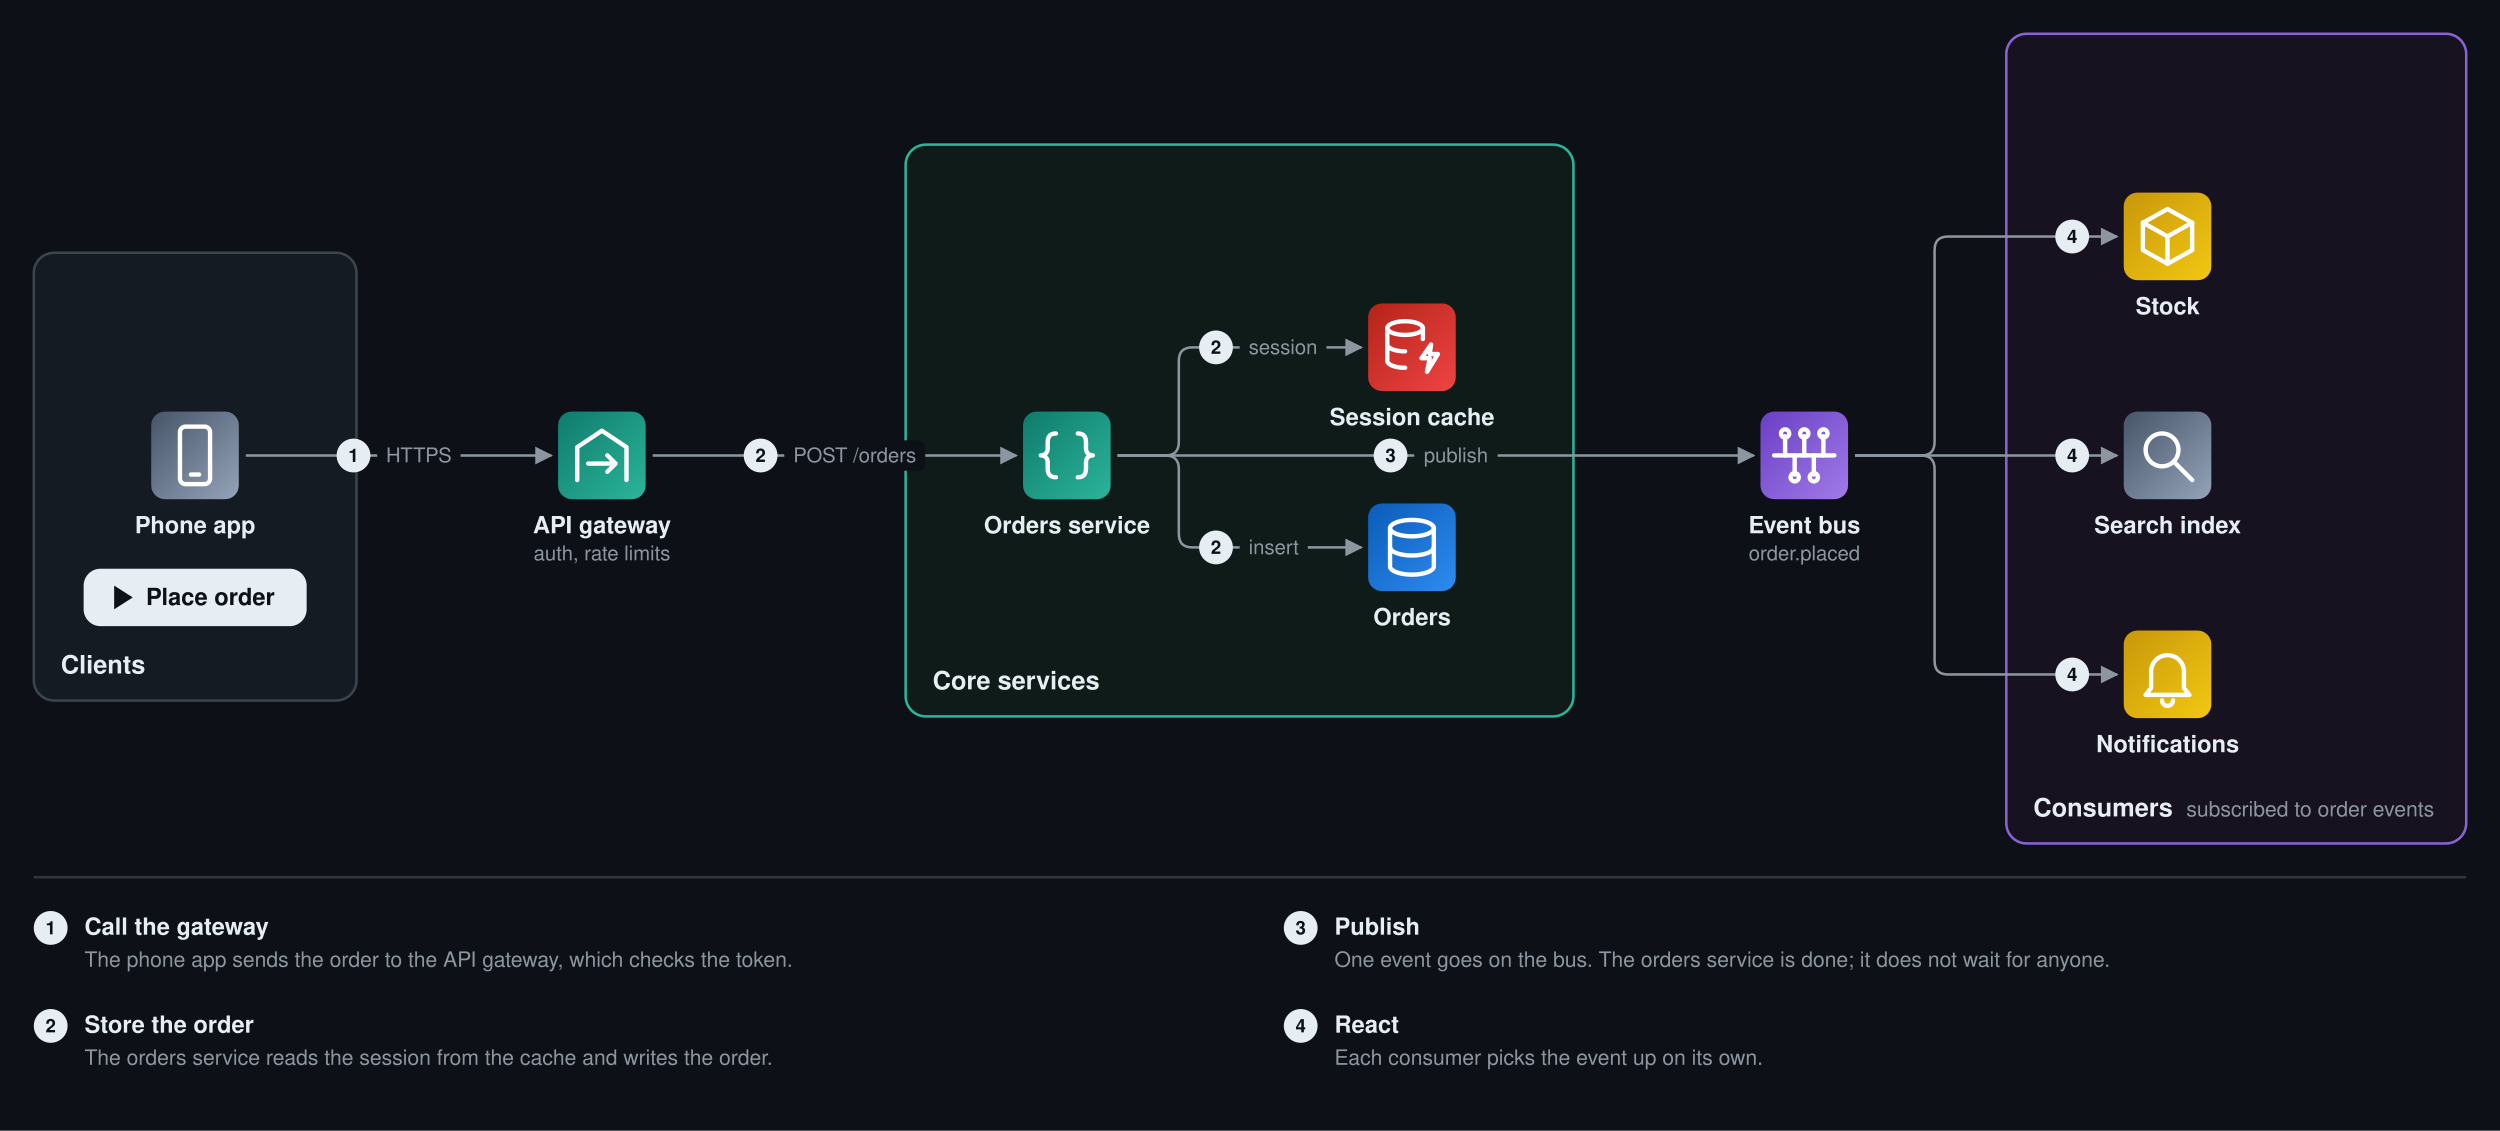
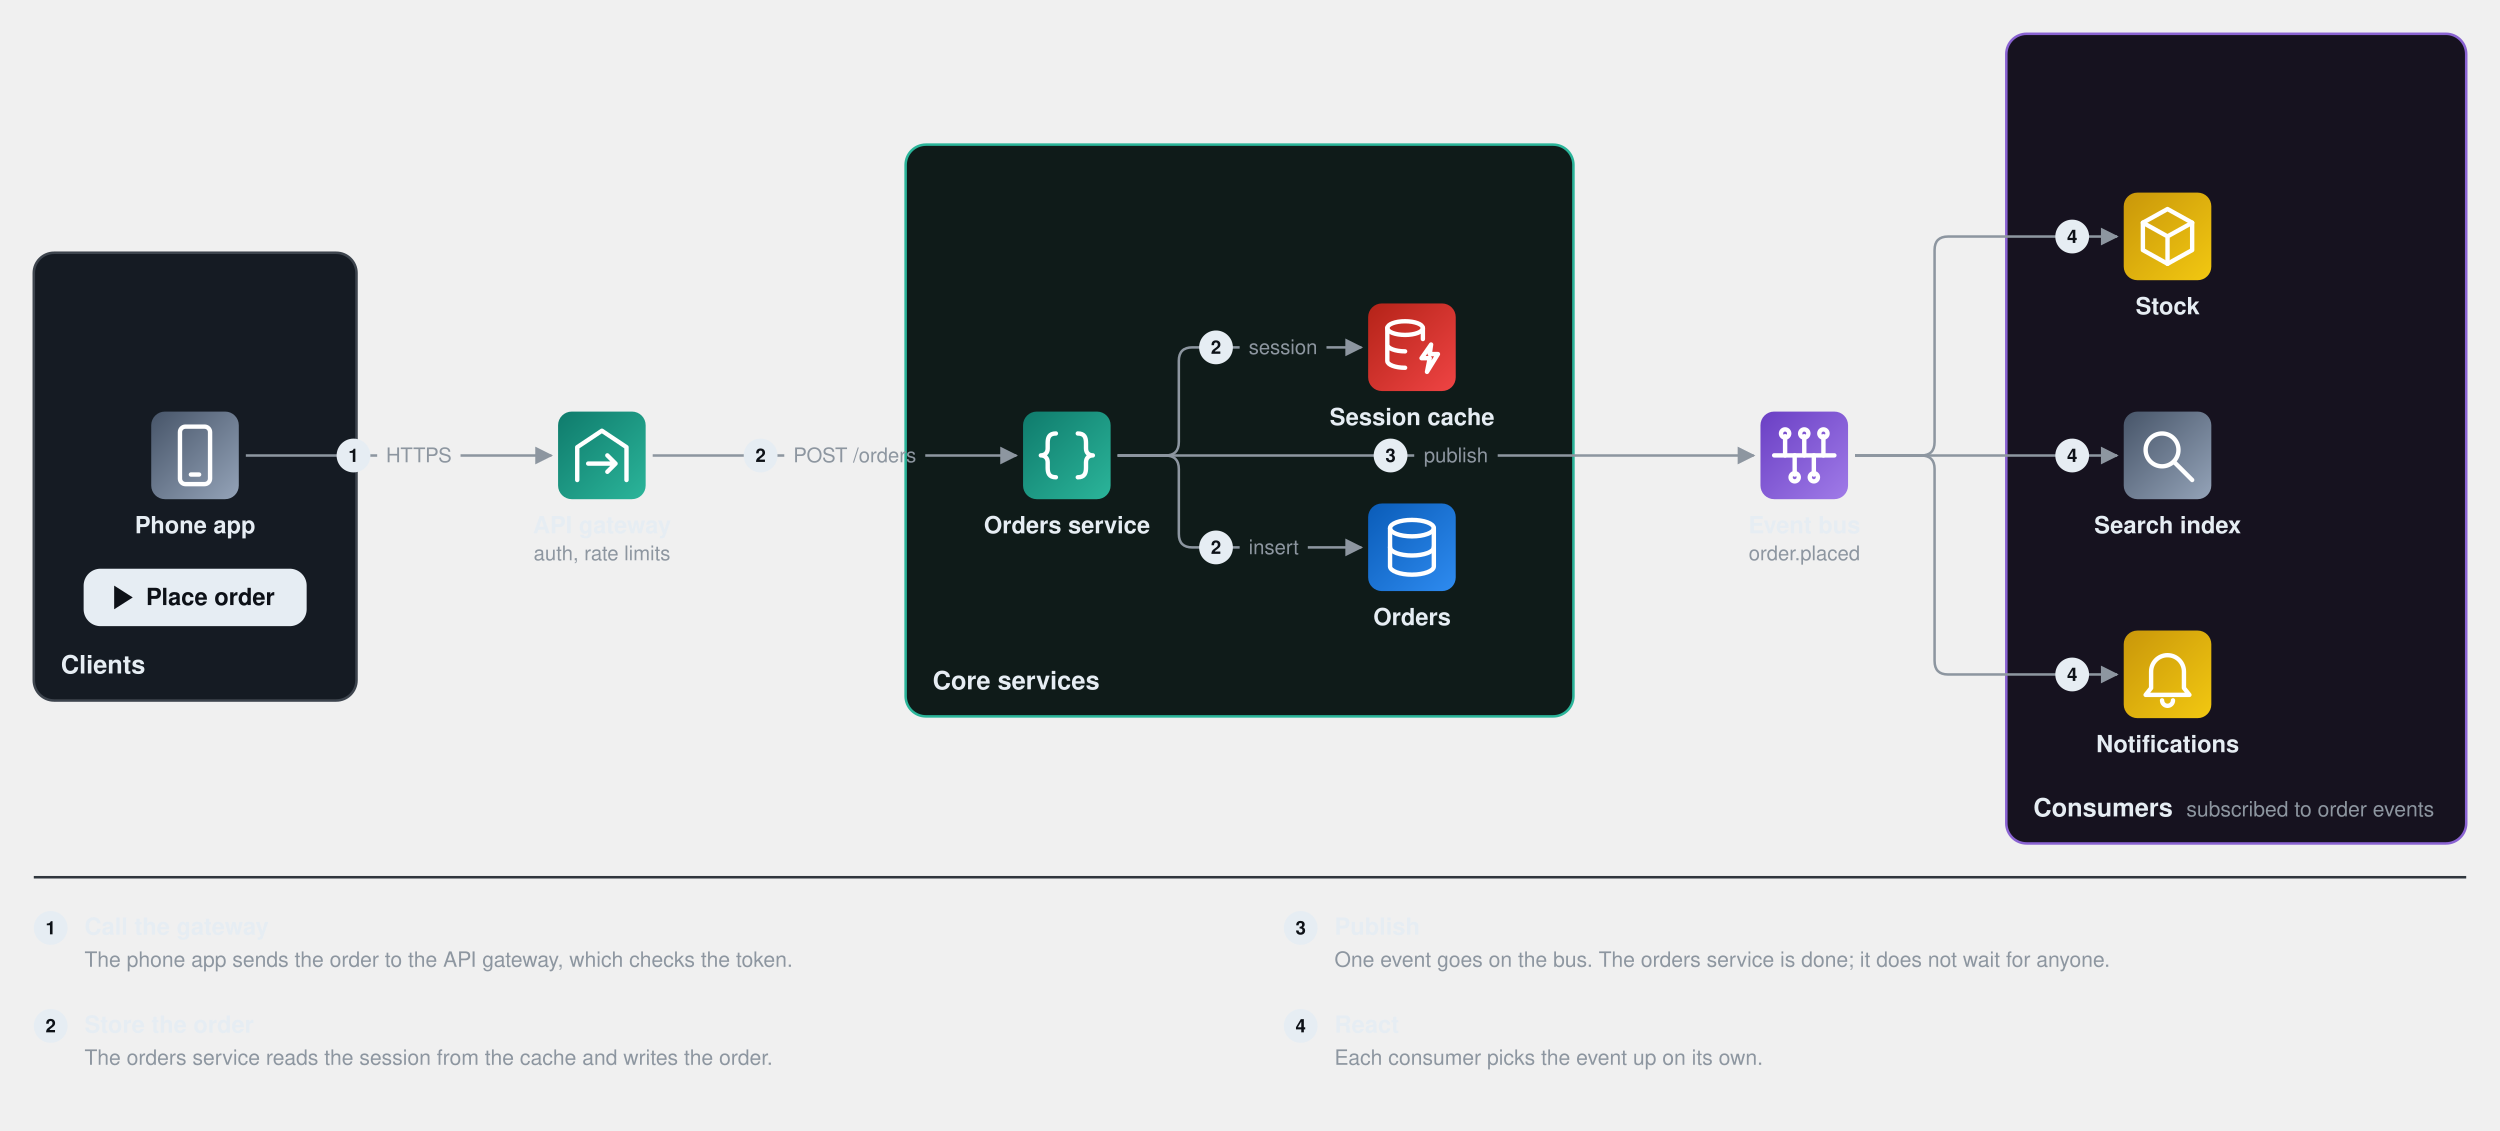
<svg xmlns="http://www.w3.org/2000/svg" viewBox="-115.5 -140 1479.65 669.2" width="1479.65" height="669.2" font-family="-apple-system, BlinkMacSystemFont, 'Segoe UI', Helvetica, Arial, sans-serif" role="img" aria-labelledby="event-driven-order-flow-dark-title" aria-describedby="event-driven-order-flow-dark-desc">
  <defs>
    <linearGradient id="tile-amber" x1="0" y1="0" x2="1" y2="1">
      <stop offset="0" stop-color="#c9970a" />
      <stop offset="1" stop-color="#f2c811" />
    </linearGradient>
    <linearGradient id="tile-blue" x1="0" y1="0" x2="1" y2="1">
      <stop offset="0" stop-color="#0a5cb8" />
      <stop offset="1" stop-color="#2e8bf0" />
    </linearGradient>
    <linearGradient id="tile-red" x1="0" y1="0" x2="1" y2="1">
      <stop offset="0" stop-color="#b42318" />
      <stop offset="1" stop-color="#ef4444" />
    </linearGradient>
    <linearGradient id="tile-slate" x1="0" y1="0" x2="1" y2="1">
      <stop offset="0" stop-color="#475569" />
      <stop offset="1" stop-color="#94a3b8" />
    </linearGradient>
    <linearGradient id="tile-teal" x1="0" y1="0" x2="1" y2="1">
      <stop offset="0" stop-color="#0f7b6c" />
      <stop offset="1" stop-color="#2bb59a" />
    </linearGradient>
    <linearGradient id="tile-violet" x1="0" y1="0" x2="1" y2="1">
      <stop offset="0" stop-color="#6a3fc4" />
      <stop offset="1" stop-color="#a07be8" />
    </linearGradient>
  </defs>
-   <rect x="-115.5" y="-140" width="1479.65" height="669.2" fill="#0d1117" />
+   <defs>
+     <mask id="event-driven-order-flow-labels" maskUnits="userSpaceOnUse" x="-115.5" y="-140" width="1479.65" height="669.2">
+       <rect x="-115.5" y="-140" width="1479.65" height="669.2" fill="white" />
+       <rect x="107.73" y="120.6" width="49.35" height="18" rx="4" fill="black" />
+       <rect x="348.68" y="120.6" width="83.44" height="18" rx="4" fill="black" />
+     </mask>
+   </defs>
  <g class="dg-body">
    <g class="grp" data-id="clients" id="g-clients">
      <rect x="-95.5" y="9.6" width="191" height="265" rx="12" stroke-width="1.5" fill="#151b23" stroke="#3d444d" />
      <text class="gtitle" x="-79.5" y="258.6" font-size="15" font-weight="600" fill="#e6edf3">Clients</text>
    </g>
    <g class="grp" data-id="core" id="g-core">
      <rect x="420.5" y="-54.4" width="395.25" height="338.4" rx="12" stroke-width="1.5" fill="#0f1b19" stroke="#2bb59a" />
      <text class="gtitle" x="436.5" y="268" font-size="15" font-weight="600" fill="#e6edf3">Core services</text>
    </g>
    <g class="grp" data-id="consumers" id="g-consumers">
      <rect x="1071.95" y="-120" width="272.2" height="479.2" rx="12" stroke-width="1.5" fill="#16121f" stroke="#8a63d2" />
      <text class="gtitle" x="1087.95" y="343.2" font-size="15" font-weight="600" fill="#e6edf3">Consumers<tspan class="gsub" dx="8" font-size="12.5" font-weight="400" fill="#8d96a0">subscribed to order events</tspan>
      </text>
    </g>
-     <g class="edge" id="e-mobile-_gateway" data-id="mobile-&gt;gateway" data-from="mobile" data-to="gateway">
+     <g class="edge" id="e-mobile-_gateway" data-id="mobile-&gt;gateway" data-from="mobile" data-to="gateway" mask="url(#event-driven-order-flow-labels)">
      <path class="base" d="M30 129.6 L210.8 129.6" fill="none" stroke-width="1.5" stroke="#8d96a0" />
      <path class="head" d="M211.8 129.6L201.3 134.85L201.3 124.35z" fill="#8d96a0" />
    </g>
-     <g class="edge" id="e-gateway-_orders" data-id="gateway-&gt;orders" data-from="gateway" data-to="orders">
+     <g class="edge" id="e-gateway-_orders" data-id="gateway-&gt;orders" data-from="gateway" data-to="orders" mask="url(#event-driven-order-flow-labels)">
      <path class="base" d="M270.8 129.6 L486 129.6" fill="none" stroke-width="1.5" stroke="#8d96a0" />
      <path class="head" d="M487 129.6L476.5 134.85L476.5 124.35z" fill="#8d96a0" />
    </g>
-     <g class="edge" id="e-orders-_cache" data-id="orders-&gt;cache" data-from="orders" data-to="cache">
+     <g class="edge" id="e-orders-_cache" data-id="orders-&gt;cache" data-from="orders" data-to="cache" mask="url(#event-driven-order-flow-labels)">
      <path class="base" d="M546 129.6 L574.2 129.6 Q582.2 129.6 582.2 121.6 L582.2 73.6 Q582.2 65.6 590.2 65.6 L690.2 65.6" fill="none" stroke-width="1.5" stroke="#8d96a0" />
      <path class="head" d="M691.25 65.6L680.75 70.85L680.75 60.35z" fill="#8d96a0" />
    </g>
-     <g class="edge" id="e-orders-_db" data-id="orders-&gt;db" data-from="orders" data-to="db">
+     <g class="edge" id="e-orders-_db" data-id="orders-&gt;db" data-from="orders" data-to="db" mask="url(#event-driven-order-flow-labels)">
      <path class="base" d="M546 129.6 L574.2 129.6 Q582.2 129.6 582.2 137.6 L582.2 176 Q582.2 184 590.2 184 L690.2 184" fill="none" stroke-width="1.5" stroke="#8d96a0" />
      <path class="head" d="M691.25 184L680.75 189.25L680.75 178.75z" fill="#8d96a0" />
    </g>
-     <g class="edge" id="e-orders-_bus" data-id="orders-&gt;bus" data-from="orders" data-to="bus">
+     <g class="edge" id="e-orders-_bus" data-id="orders-&gt;bus" data-from="orders" data-to="bus" mask="url(#event-driven-order-flow-labels)">
      <path class="base" d="M546 129.6 L922.4 129.6" fill="none" stroke-width="1.5" stroke="#8d96a0" />
      <path class="head" d="M923.45 129.6L912.95 134.85L912.95 124.35z" fill="#8d96a0" />
    </g>
-     <g class="edge" id="e-bus-_stock" data-id="bus-&gt;stock" data-from="bus" data-to="stock">
+     <g class="edge" id="e-bus-_stock" data-id="bus-&gt;stock" data-from="bus" data-to="stock" mask="url(#event-driven-order-flow-labels)">
      <path class="base" d="M982.4 129.6 L1021.5 129.6 Q1029.5 129.6 1029.5 121.6 L1029.5 8 Q1029.5 0 1037.5 0 L1137.5 0" fill="none" stroke-width="1.5" stroke="#8d96a0" />
      <path class="head" d="M1138.45 0L1127.95 5.25L1127.95 -5.25z" fill="#8d96a0" />
    </g>
-     <g class="edge" id="e-bus-_search" data-id="bus-&gt;search" data-from="bus" data-to="search">
+     <g class="edge" id="e-bus-_search" data-id="bus-&gt;search" data-from="bus" data-to="search" mask="url(#event-driven-order-flow-labels)">
      <path class="base" d="M982.4 129.6 L1137.5 129.6" fill="none" stroke-width="1.5" stroke="#8d96a0" />
      <path class="head" d="M1138.45 129.6L1127.95 134.85L1127.95 124.35z" fill="#8d96a0" />
    </g>
-     <g class="edge" id="e-bus-_notify" data-id="bus-&gt;notify" data-from="bus" data-to="notify">
+     <g class="edge" id="e-bus-_notify" data-id="bus-&gt;notify" data-from="bus" data-to="notify" mask="url(#event-driven-order-flow-labels)">
      <path class="base" d="M982.4 129.6 L1021.5 129.6 Q1029.5 129.6 1029.5 137.6 L1029.5 251.2 Q1029.5 259.2 1037.5 259.2 L1137.5 259.2" fill="none" stroke-width="1.5" stroke="#8d96a0" />
      <path class="head" d="M1138.45 259.2L1127.95 264.45L1127.95 253.95z" fill="#8d96a0" />
    </g>
    <g class="labels">
      <g class="elab" data-edge="mobile-&gt;gateway">
-         <rect x="107.73" y="120.6" width="49.35" height="18" rx="4" fill="#0d1117" />
        <text class="elabel" x="132.4" y="133.6" font-size="12" text-anchor="middle" fill="#8d96a0">HTTPS</text>
        <g data-badges="order">
          <rect class="badge" x="83.73" y="119.6" width="20" height="20" rx="10" fill="#e6edf3" />
          <text class="badget" x="93.73" y="133.4" font-size="11" font-weight="600" text-anchor="middle" fill="#0d1117">1</text>
        </g>
      </g>
      <g class="elab" data-edge="gateway-&gt;orders">
-         <rect x="348.68" y="120.6" width="83.44" height="18" rx="4" fill="#0d1117" />
        <text class="elabel" x="390.4" y="133.6" font-size="12" text-anchor="middle" fill="#8d96a0">POST /orders</text>
        <g data-badges="order">
          <rect class="badge" x="324.68" y="119.6" width="20" height="20" rx="10" fill="#e6edf3" />
          <text class="badget" x="334.68" y="133.4" font-size="11" font-weight="600" text-anchor="middle" fill="#0d1117">2</text>
        </g>
      </g>
      <g class="elab" data-edge="orders-&gt;cache">
        <rect x="618.2" y="56.6" width="51.39" height="18" rx="4" fill="#0f1b19" />
        <text class="elabel" x="643.89" y="69.6" font-size="12" text-anchor="middle" fill="#8d96a0">session</text>
        <g data-badges="order">
          <rect class="badge" x="594.2" y="55.6" width="20" height="20" rx="10" fill="#e6edf3" />
          <text class="badget" x="604.2" y="69.4" font-size="11" font-weight="600" text-anchor="middle" fill="#0d1117">2</text>
        </g>
      </g>
      <g class="elab" data-edge="orders-&gt;db">
        <rect x="618.2" y="175" width="40.34" height="18" rx="4" fill="#0f1b19" />
        <text class="elabel" x="638.37" y="188" font-size="12" text-anchor="middle" fill="#8d96a0">insert</text>
        <g data-badges="order">
          <rect class="badge" x="594.2" y="174" width="20" height="20" rx="10" fill="#e6edf3" />
          <text class="badget" x="604.2" y="187.8" font-size="11" font-weight="600" text-anchor="middle" fill="#0d1117">2</text>
        </g>
      </g>
      <g class="elab" data-edge="orders-&gt;bus">
        <rect x="721.52" y="120.6" width="49.41" height="18" rx="4" fill="#0f1b19" />
        <text class="elabel" x="746.22" y="133.6" font-size="12" text-anchor="middle" fill="#8d96a0">publish</text>
        <g data-badges="order">
          <rect class="badge" x="697.52" y="119.6" width="20" height="20" rx="10" fill="#e6edf3" />
          <text class="badget" x="707.52" y="133.4" font-size="11" font-weight="600" text-anchor="middle" fill="#0d1117">3</text>
        </g>
      </g>
      <g class="elab" data-edge="bus-&gt;stock">
        <g data-badges="order">
          <rect class="badge" x="1100.95" y="-10" width="20" height="20" rx="10" fill="#e6edf3" />
          <text class="badget" x="1110.95" y="3.8" font-size="11" font-weight="600" text-anchor="middle" fill="#0d1117">4</text>
        </g>
      </g>
      <g class="elab" data-edge="bus-&gt;search">
        <g data-badges="order">
          <rect class="badge" x="1100.95" y="119.6" width="20" height="20" rx="10" fill="#e6edf3" />
          <text class="badget" x="1110.95" y="133.4" font-size="11" font-weight="600" text-anchor="middle" fill="#0d1117">4</text>
        </g>
      </g>
      <g class="elab" data-edge="bus-&gt;notify">
        <g data-badges="order">
          <rect class="badge" x="1100.95" y="249.2" width="20" height="20" rx="10" fill="#e6edf3" />
          <text class="badget" x="1110.95" y="263" font-size="11" font-weight="600" text-anchor="middle" fill="#0d1117">4</text>
        </g>
      </g>
    </g>
    <g class="node" id="n-mobile" data-id="mobile">
      <g class="tile" transform="translate(-26 103.6) scale(0.81)">
        <rect width="64" height="64" rx="10" fill="url(#tile-slate)" />
        <g class="glyph" fill="none" stroke="#fff" stroke-width="3.2" stroke-linecap="round" stroke-linejoin="round">
          <rect x="21" y="11" width="22" height="42" rx="4" />
          <path d="M29 46h6" />
        </g>
      </g>
      <text class="ntitle" x="0" y="175.6" font-size="14" font-weight="600" text-anchor="middle" fill="#e6edf3">Phone app</text>
      <g class="trigger" data-node="mobile" role="button" tabindex="0" aria-label="Place order: play the scenario" data-plays="order">
        <rect class="btnbg" x="-66" y="196.6" width="132" height="34" rx="10" fill="#e6edf3" />
        <path class="btnicon" d="M-47.93 206.6l11 7-11 7z" fill="#0d1117" />
        <text class="btntext" x="9" y="218.1" font-size="14" font-weight="600" text-anchor="middle" fill="#0d1117">Place order</text>
      </g>
    </g>
    <g class="node" id="n-orders" data-id="orders">
      <g class="tile" transform="translate(490 103.6) scale(0.81)">
        <rect width="64" height="64" rx="10" fill="url(#tile-teal)" />
        <g class="glyph" fill="none" stroke="#fff" stroke-width="3.2" stroke-linecap="round" stroke-linejoin="round">
          <path d="M24 16c-5 0-6 3-6 7v4c0 3-2 5-5 5 3 0 5 2 5 5v4c0 4 1 7 6 7" />
          <path d="M40 16c5 0 6 3 6 7v4c0 3 2 5 5 5-3 0-5 2-5 5v4c0 4-1 7-6 7" />
        </g>
      </g>
      <text class="ntitle" x="516" y="175.6" font-size="14" font-weight="600" text-anchor="middle" fill="#e6edf3">Orders service</text>
    </g>
    <g class="node" id="n-cache" data-id="cache">
      <g class="tile" transform="translate(694.25 39.6) scale(0.81)">
        <rect width="64" height="64" rx="10" fill="url(#tile-red)" />
        <g class="glyph" fill="none" stroke="#fff" stroke-width="3.2" stroke-linecap="round" stroke-linejoin="round">
          <ellipse cx="27" cy="18" rx="13" ry="5" />
          <path d="M14 18v24c0 2.8 5.8 5 13 5M40 18v8M14 30c0 2.8 5.8 5 13 5" />
          <path d="M46 30l-7 10h6l-2 10 8-13h-6z" />
        </g>
      </g>
      <text class="ntitle" x="720.25" y="111.6" font-size="14" font-weight="600" text-anchor="middle" fill="#e6edf3">Session cache</text>
    </g>
    <g class="node" id="n-db" data-id="db">
      <g class="tile" transform="translate(694.25 158) scale(0.81)">
        <rect width="64" height="64" rx="10" fill="url(#tile-blue)" />
        <g class="glyph" fill="none" stroke="#fff" stroke-width="3.2" stroke-linecap="round" stroke-linejoin="round">
          <ellipse cx="32" cy="18" rx="16" ry="6" />
          <path d="M16 18v28c0 3.3 7.2 6 16 6s16-2.7 16-6V18" />
          <path d="M16 32c0 3.3 7.2 6 16 6s16-2.7 16-6" />
        </g>
      </g>
      <text class="ntitle" x="720.25" y="230" font-size="14" font-weight="600" text-anchor="middle" fill="#e6edf3">Orders</text>
    </g>
    <g class="node" id="n-stock" data-id="stock">
      <g class="tile" transform="translate(1141.45 -26) scale(0.81)">
        <rect width="64" height="64" rx="10" fill="url(#tile-amber)" />
        <g class="glyph" fill="none" stroke="#fff" stroke-width="3.2" stroke-linecap="round" stroke-linejoin="round">
          <path d="M32 12 50 22v20L32 52 14 42V22z" />
          <path d="M14 22l18 10 18-10M32 32v20" />
        </g>
      </g>
      <text class="ntitle" x="1167.45" y="46" font-size="14" font-weight="600" text-anchor="middle" fill="#e6edf3">Stock</text>
    </g>
    <g class="node" id="n-search" data-id="search">
      <g class="tile" transform="translate(1141.45 103.6) scale(0.81)">
        <rect width="64" height="64" rx="10" fill="url(#tile-slate)" />
        <g class="glyph" fill="none" stroke="#fff" stroke-width="3.2" stroke-linecap="round" stroke-linejoin="round">
          <circle cx="28" cy="28" r="12" />
          <path d="M37 37l13 13" />
        </g>
      </g>
      <text class="ntitle" x="1167.45" y="175.6" font-size="14" font-weight="600" text-anchor="middle" fill="#e6edf3">Search index</text>
    </g>
    <g class="node" id="n-notify" data-id="notify">
      <g class="tile" transform="translate(1141.45 233.2) scale(0.81)">
        <rect width="64" height="64" rx="10" fill="url(#tile-amber)" />
        <g class="glyph" fill="none" stroke="#fff" stroke-width="3.2" stroke-linecap="round" stroke-linejoin="round">
          <path d="M20 42V30a12 12 0 0 1 24 0v12l4 5H16z" />
          <path d="M28 51a4 4 0 0 0 8 0" />
        </g>
      </g>
      <text class="ntitle" x="1167.45" y="305.2" font-size="14" font-weight="600" text-anchor="middle" fill="#e6edf3">Notifications</text>
    </g>
    <g class="node" id="n-gateway" data-id="gateway">
      <g class="tile" transform="translate(214.8 103.6) scale(0.81)">
        <rect width="64" height="64" rx="10" fill="url(#tile-teal)" />
        <g class="glyph" fill="none" stroke="#fff" stroke-width="3.2" stroke-linecap="round" stroke-linejoin="round">
          <path d="M14 50V26l18-12 18 12v24" />
          <path d="M22 38h20M36 32l6 6-6 6" />
        </g>
      </g>
      <text class="ntitle" x="240.8" y="175.6" font-size="14" font-weight="600" text-anchor="middle" fill="#e6edf3">API gateway</text>
      <text class="nsub" x="240.8" y="191.6" font-size="12" text-anchor="middle" fill="#8d96a0">auth, rate limits</text>
    </g>
    <g class="node" id="n-bus" data-id="bus">
      <g class="tile" transform="translate(926.45 103.6) scale(0.81)">
        <rect width="64" height="64" rx="10" fill="url(#tile-violet)" />
        <g class="glyph" fill="none" stroke="#fff" stroke-width="3.2" stroke-linecap="round" stroke-linejoin="round">
          <path d="M10 32h44" />
          <path d="M18 18v14M32 18v14M46 18v14M25 46V32M39 46V32" />
          <circle cx="18" cy="16" r="3" />
          <circle cx="32" cy="16" r="3" />
          <circle cx="46" cy="16" r="3" />
          <circle cx="25" cy="48" r="3" />
          <circle cx="39" cy="48" r="3" />
        </g>
      </g>
      <text class="ntitle" x="952.45" y="175.6" font-size="14" font-weight="600" text-anchor="middle" fill="#e6edf3">Event bus</text>
      <text class="nsub" x="952.45" y="191.6" font-size="12" text-anchor="middle" fill="#8d96a0">order.placed</text>
    </g>
  </g>
  <line x1="-95.5" y1="379.2" x2="1344.15" y2="379.2" stroke-width="1.5" stroke="#30363d" />
  <circle cx="-85.5" cy="409.2" r="10" fill="#e6edf3" />
  <text x="-85.5" y="413" font-size="11" font-weight="600" text-anchor="middle" fill="#0d1117">1</text>
  <text x="-65.5" y="413.2" font-size="14" font-weight="600" fill="#e6edf3">Call the gateway</text>
  <text x="-65.5" y="432.2" font-size="12.5" fill="#8d96a0">The phone app sends the order to the API gateway, which checks the token.</text>
  <circle cx="-85.5" cy="467.2" r="10" fill="#e6edf3" />
  <text x="-85.5" y="471" font-size="11" font-weight="600" text-anchor="middle" fill="#0d1117">2</text>
  <text x="-65.5" y="471.2" font-size="14" font-weight="600" fill="#e6edf3">Store the order</text>
  <text x="-65.5" y="490.2" font-size="12.5" fill="#8d96a0">The orders service reads the session from the cache and writes the order.</text>
  <circle cx="654.33" cy="409.2" r="10" fill="#e6edf3" />
  <text x="654.33" y="413" font-size="11" font-weight="600" text-anchor="middle" fill="#0d1117">3</text>
  <text x="674.33" y="413.2" font-size="14" font-weight="600" fill="#e6edf3">Publish</text>
  <text x="674.33" y="432.2" font-size="12.5" fill="#8d96a0">One event goes on the bus. The orders service is done; it does not wait for anyone.</text>
  <circle cx="654.33" cy="467.2" r="10" fill="#e6edf3" />
  <text x="654.33" y="471" font-size="11" font-weight="600" text-anchor="middle" fill="#0d1117">4</text>
  <text x="674.33" y="471.2" font-size="14" font-weight="600" fill="#e6edf3">React</text>
  <text x="674.33" y="490.2" font-size="12.5" fill="#8d96a0">Each consumer picks the event up on its own.</text>
</svg>
